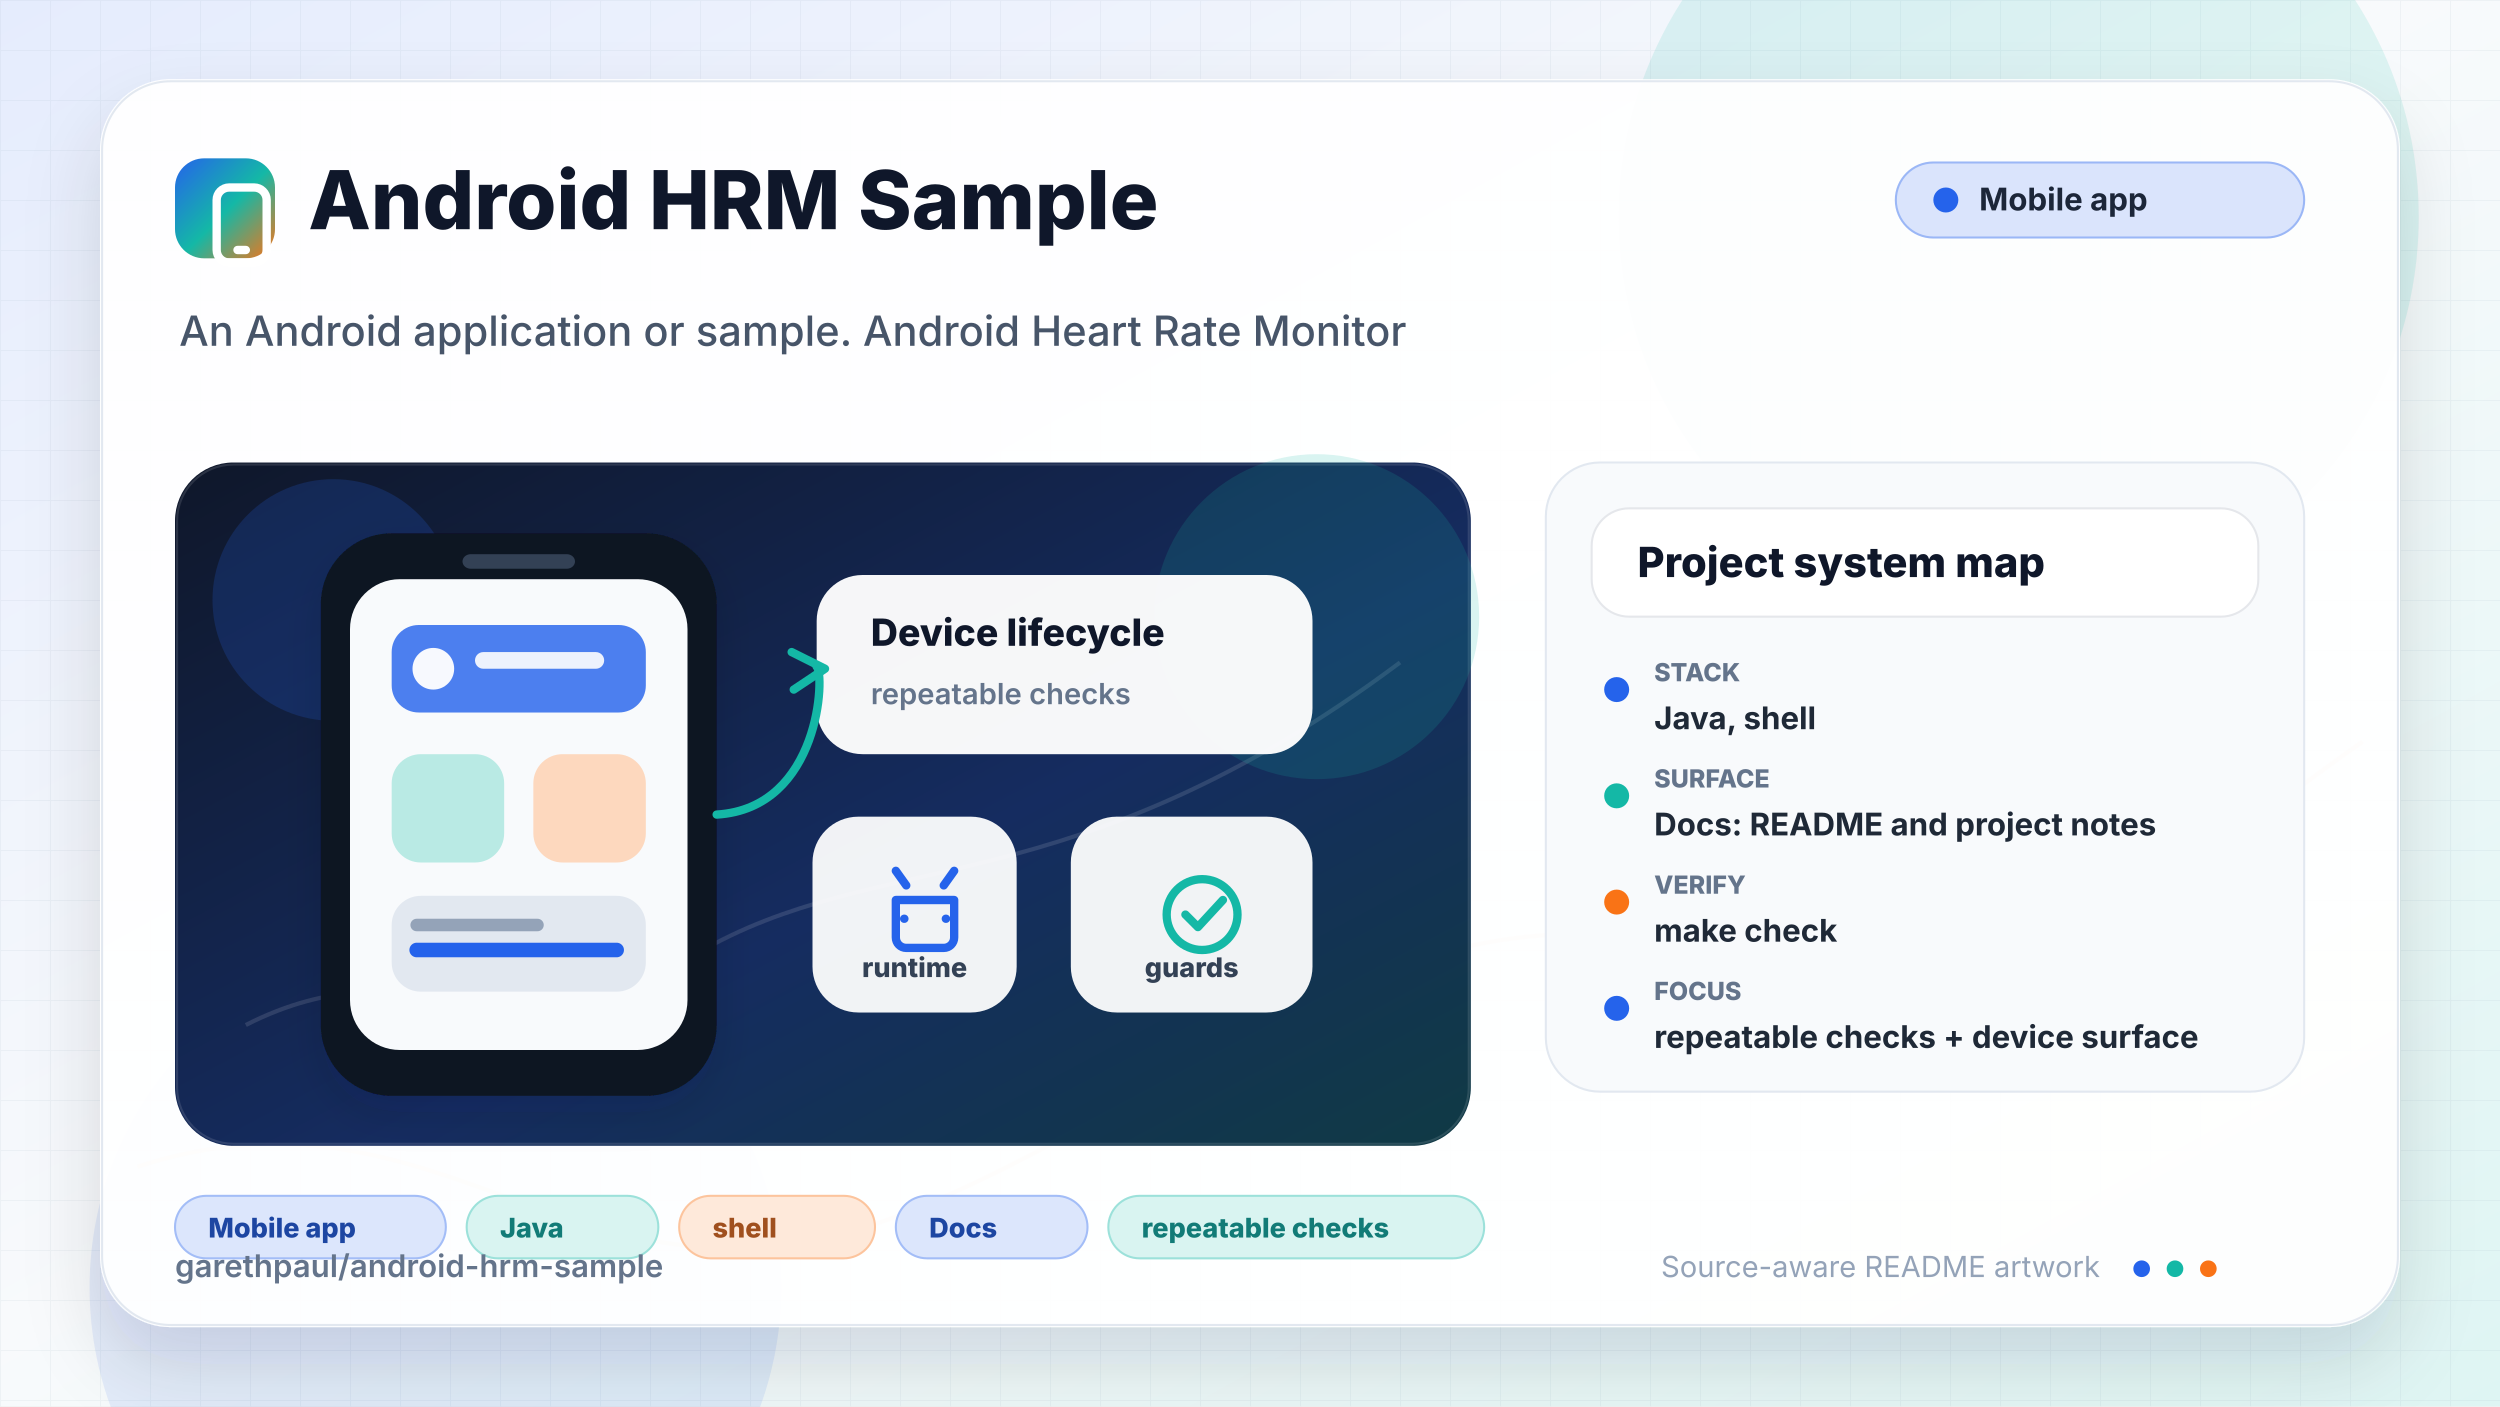
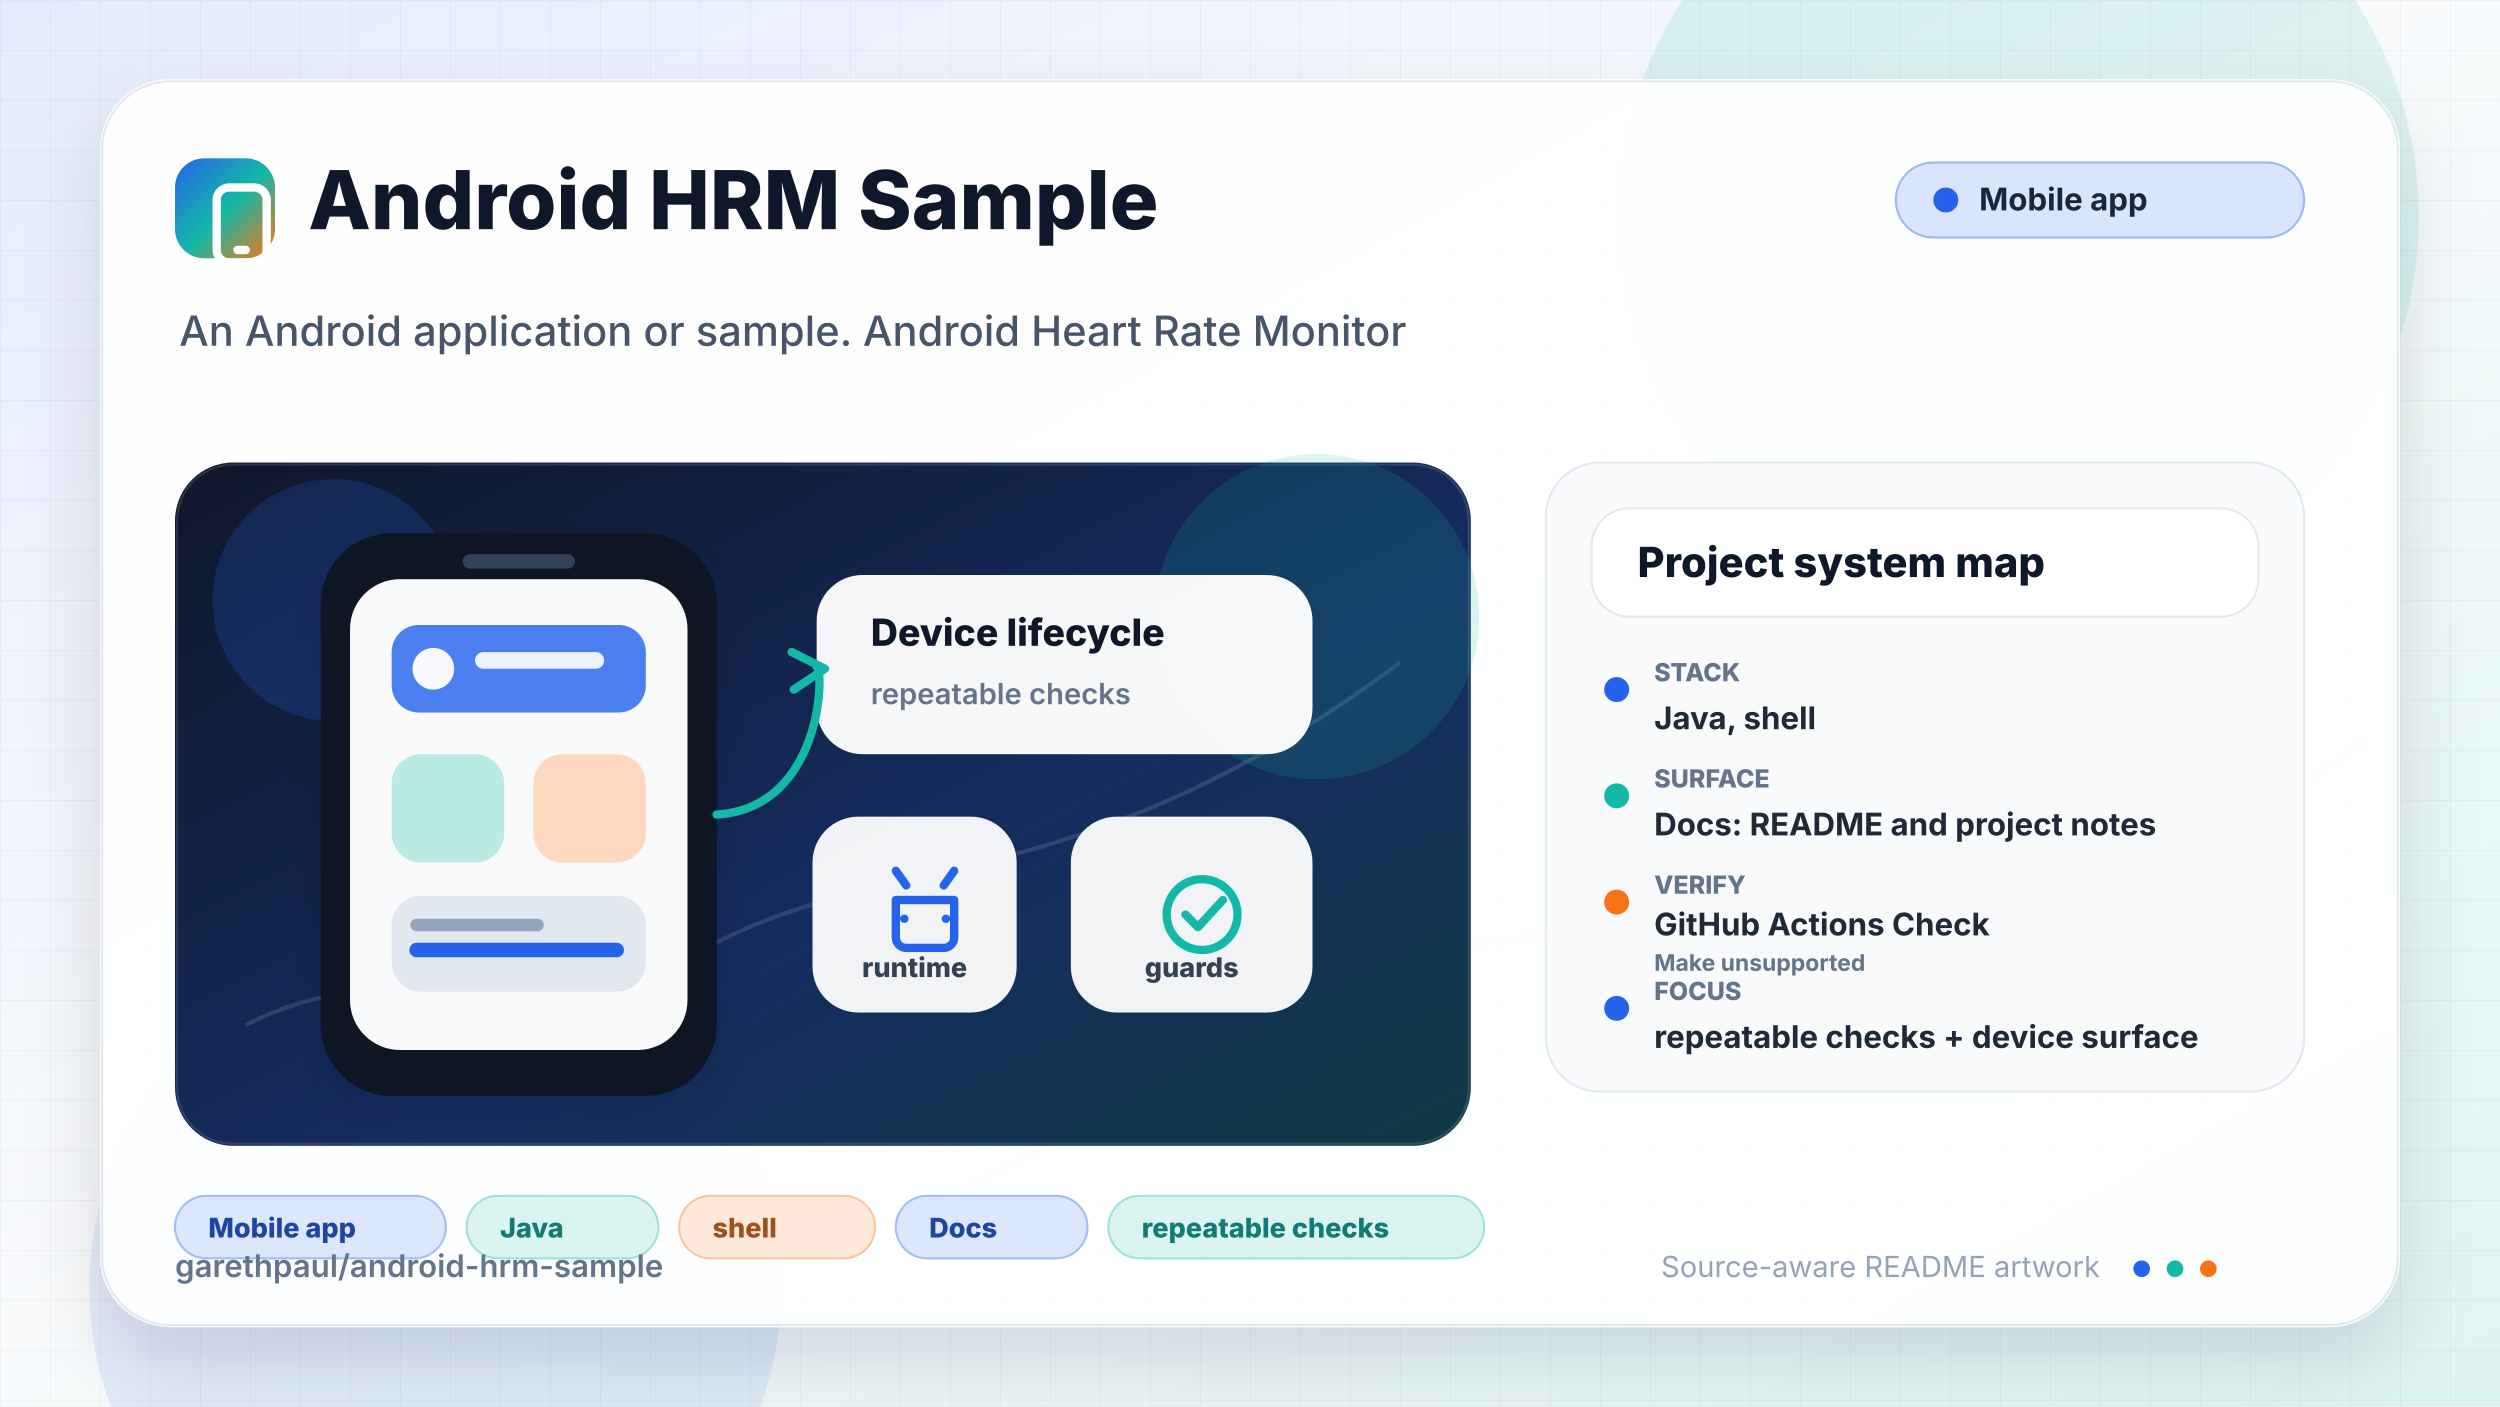
<svg xmlns="http://www.w3.org/2000/svg" width="1200" height="675" viewBox="0 0 1200 675" role="img" aria-labelledby="p1afz4pv-title p1afz4pv-desc">
  <defs>
    <linearGradient id="p1afz4pv-bg" x1="0" y1="0" x2="1" y2="1">
      <stop offset="0%" stop-color="#e5ecfd" />
      <stop offset="48%" stop-color="#f8fafc" />
      <stop offset="100%" stop-color="#def5f3" />
    </linearGradient>
    <linearGradient id="p1afz4pv-stage" x1="0" y1="0" x2="1" y2="1">
      <stop offset="0%" stop-color="#0f172a" />
      <stop offset="58%" stop-color="#152c60" />
      <stop offset="100%" stop-color="#103a45" />
    </linearGradient>
    <linearGradient id="p1afz4pv-accent" x1="0" y1="0" x2="1" y2="1">
      <stop offset="0%" stop-color="#2563eb" />
      <stop offset="52%" stop-color="#14b8a6" />
      <stop offset="100%" stop-color="#f97316" />
    </linearGradient>
    <linearGradient id="p1afz4pv-soft" x1="0" y1="0" x2="1" y2="1">
      <stop offset="0%" stop-color="#cbdafa" />
      <stop offset="100%" stop-color="#fee0cc" />
    </linearGradient>
    <filter id="p1afz4pv-shadow" x="-20%" y="-20%" width="140%" height="150%">
      <feDropShadow dx="0" dy="18" stdDeviation="18" flood-color="#0f172a" flood-opacity="0.14" />
    </filter>
    <filter id="p1afz4pv-miniShadow" x="-20%" y="-20%" width="140%" height="150%">
      <feDropShadow dx="0" dy="8" stdDeviation="10" flood-color="#0f172a" flood-opacity="0.12" />
    </filter>
    <pattern id="p1afz4pv-grid" width="24" height="24" patternUnits="userSpaceOnUse">
      <path d="M24 0H0v24" fill="none" stroke="#94a3b8" stroke-opacity="0.16" stroke-width="1" />
    </pattern>
    <style>
      .label { font: 700 13px ui-sans-serif, system-ui, -apple-system, BlinkMacSystemFont, "Segoe UI", sans-serif; letter-spacing: 0; text-transform: uppercase; }
      .body { font-family: ui-sans-serif, system-ui, -apple-system, BlinkMacSystemFont, "Segoe UI", sans-serif; letter-spacing: 0; }
    </style>
  </defs>
  <rect width="1200" height="675" fill="url(#p1afz4pv-bg)" />
  <rect width="1200" height="675" fill="url(#p1afz4pv-grid)" opacity="0.65" />
  <circle cx="209" cy="618" r="166" fill="#2563eb" opacity="0.10" />
  <circle cx="969" cy="104" r="192" fill="#14b8a6" opacity="0.12" />
  <path d="M66 560 C214 512 278 642 430 584 C576 528 676 408 838 462 C966 504 1034 426 1134 356" fill="none" stroke="#f97316" stroke-width="2" stroke-opacity="0.18" />
  <rect x="48" y="38" width="1104" height="599" rx="34" fill="#ffffff" opacity="0.94" filter="url(#p1afz4pv-shadow)" />
  <rect x="49" y="39" width="1102" height="597" rx="33" fill="none" stroke="#e2e8f0" stroke-width="1" />
  <g class="body">
    <rect x="84" y="76" width="48" height="48" rx="14" fill="url(#p1afz4pv-accent)" />
    <rect x="104" y="90" width="24" height="36" rx="6" stroke="#ffffff" stroke-width="4" stroke-linecap="round" stroke-linejoin="round" fill="none" />
    <path d="M16 30h4" transform="translate(98 90)" stroke="#ffffff" stroke-width="4" stroke-linecap="round" stroke-linejoin="round" fill="none" />
    <text x="148" y="110" fill="#0f172a" font-size="39" font-weight="800">Android HRM Sample</text>
    <rect x="910" y="78" width="196" height="36" rx="18" fill="#dae4fc" stroke="#9bb7f6" />
    <circle cx="934" cy="96" r="6" fill="#2563eb" />
    <text x="950" y="101" fill="#1c2639" font-size="15" font-weight="700">Mobile app</text>
    <text x="86" y="166" fill="#475569" font-size="20" font-weight="500">An Android application or sample. Android Heart Rate Monitor</text>
  </g>
  <g transform="translate(84 222)">
    <rect x="0" y="0" width="622" height="328" rx="28" fill="url(#p1afz4pv-stage)" />
    <rect x="1" y="1" width="620" height="326" rx="27" fill="none" stroke="#ffffff" stroke-opacity="0.12" />
    <path d="M34 270 C116 228 166 286 250 236 C338 184 430 214 588 96" fill="none" stroke="#ffffff" stroke-opacity="0.12" stroke-width="2" />
    <circle cx="76" cy="66" r="58" fill="#2563eb" opacity="0.20" />
    <circle cx="548" cy="74" r="78" fill="#14b8a6" opacity="0.16" />
    <g class="body">
      <rect x="70" y="34" width="190" height="270" rx="34" fill="#0b1220" filter="url(#p1afz4pv-miniShadow)" />
      <rect x="84" y="56" width="162" height="226" rx="24" fill="#f8fafc" />
      <rect x="138" y="44" width="54" height="7" rx="4" fill="#334155" />
      <rect x="104" y="78" width="122" height="42" rx="13" fill="#4c7fef" />
      <circle cx="124" cy="99" r="10" fill="#ffffff" opacity="0.95" />
      <rect x="144" y="91" width="62" height="8" rx="4" fill="#ffffff" opacity="0.9" />
      <rect x="104" y="140" width="54" height="52" rx="14" fill="#b9eae4" />
      <rect x="172" y="140" width="54" height="52" rx="14" fill="#fdd8be" />
      <rect x="104" y="208" width="122" height="46" rx="14" fill="#e2e8f0" />
      <path d="M116 234h96" stroke="#2563eb" stroke-width="7" stroke-linecap="round" />
      <path d="M116 222h58" stroke="#94a3b8" stroke-width="6" stroke-linecap="round" />
      <rect x="308" y="54" width="238" height="86" rx="22" fill="#ffffff" opacity="0.96" />
      <text x="334" y="88" fill="#0f172a" font-size="18" font-weight="800">Device lifecycle</text>
      <text x="334" y="116" fill="#64748b" font-size="14" font-weight="600">repeatable checks</text>
      <path d="M260 169 C310 166 312 101 308 98" fill="none" stroke="#14b8a6" stroke-width="4" stroke-linecap="round" />
      <path d="M296 91 l16 8 -15 10" fill="none" stroke="#14b8a6" stroke-width="4" stroke-linecap="round" stroke-linejoin="round" />
      <rect x="306" y="170" width="98" height="94" rx="22" fill="#ffffff" opacity="0.94" />
      <rect x="430" y="170" width="116" height="94" rx="22" fill="#ffffff" opacity="0.94" />
      <path d="M8 16h28v18a5 5 0 0 1-5 5H13a5 5 0 0 1-5-5V16z" transform="translate(338 194)" stroke="#2563eb" stroke-width="4" stroke-linecap="round" stroke-linejoin="round" fill="none" />
      <path d="M13 9 8 2 M31 9l5-7 M12 25h.1 M32 25h.1" transform="translate(338 194)" stroke="#2563eb" stroke-width="4" stroke-linecap="round" stroke-linejoin="round" fill="none" />
      <circle cx="493" cy="217" r="17" stroke="#14b8a6" stroke-width="4" stroke-linecap="round" stroke-linejoin="round" fill="none" />
      <path d="M13 21l6 6 12-13" transform="translate(472 196)" stroke="#14b8a6" stroke-width="4" stroke-linecap="round" stroke-linejoin="round" fill="none" />
      <text x="355" y="247" fill="#334155" font-size="13" text-anchor="middle" font-weight="800">runtime</text>
      <text x="488" y="247" fill="#334155" font-size="13" text-anchor="middle" font-weight="800">guards</text>
    </g>
  </g>
  <g class="body" transform="translate(742 222)">
    <rect x="0" y="0" width="364" height="302" rx="26" fill="#f8fafc" stroke="#e2e8f0" />
    <rect x="22" y="22" width="320" height="52" rx="18" fill="#ffffff" stroke="#e5e7eb" />
    <text x="44" y="55" fill="#0f172a" font-size="20" font-weight="800">Project system map</text>
    <g transform="translate(24 94)">
      <circle cx="10" cy="15" r="6" fill="#2563eb" />
      <text x="28" y="11" fill="#64748b" font-size="12" font-weight="800">STACK</text>
      <text x="28" y="34" fill="#1f2937" font-size="15" font-weight="650">Java, shell</text>
    </g>
    <g transform="translate(24 145)">
      <circle cx="10" cy="15" r="6" fill="#14b8a6" />
      <text x="28" y="11" fill="#64748b" font-size="12" font-weight="800">SURFACE</text>
      <text x="28" y="34" fill="#1f2937" font-size="15" font-weight="650">Docs: README and project notes</text>
    </g>
    <g transform="translate(24 196)">
      <circle cx="10" cy="15" r="6" fill="#f97316" />
      <text x="28" y="11" fill="#64748b" font-size="12" font-weight="800">VERIFY</text>
-       <text x="28" y="34" fill="#1f2937" font-size="15" font-weight="650">make check</text>
+       <text x="28" y="31" fill="#1f2937" font-size="15" font-weight="650">GitHub Actions Check</text>
+       <text x="28" y="48" fill="#64748b" font-size="11" font-weight="650">Make unsupported</text>
    </g>
    <g transform="translate(24 247)">
      <circle cx="10" cy="15" r="6" fill="#2563eb" />
      <text x="28" y="11" fill="#64748b" font-size="12" font-weight="800">FOCUS</text>
      <text x="28" y="34" fill="#1f2937" font-size="15" font-weight="650">repeatable checks + device surface</text>
    </g>
  </g>
  <g class="body">
    <rect x="84" y="574" width="130" height="30" rx="15" fill="#dce6fc" stroke="#a3bdf7" />
    <text x="100" y="594" fill="#1d46a2" font-size="13" font-weight="800">Mobile app</text>
    <rect x="224" y="574" width="92" height="30" rx="15" fill="#d9f4f1" stroke="#9ce1da" />
    <text x="240" y="594" fill="#127b77" font-size="13" font-weight="800">Java</text>
    <rect x="326" y="574" width="94" height="30" rx="15" fill="#fee9da" stroke="#fcc49d" />
    <text x="342" y="594" fill="#a0501e" font-size="13" font-weight="800">shell</text>
    <rect x="430" y="574" width="92" height="30" rx="15" fill="#dce6fc" stroke="#a3bdf7" />
    <text x="446" y="594" fill="#1d46a2" font-size="13" font-weight="800">Docs</text>
    <rect x="532" y="574" width="180.4" height="30" rx="15" fill="#d9f4f1" stroke="#9ce1da" />
    <text x="548" y="594" fill="#127b77" font-size="13" font-weight="800">repeatable checks</text>
  </g>
  <g class="body">
    <text x="84" y="613" fill="#64748b" font-size="15" font-weight="600">garethpaul/android-hrm-sample</text>
    <text x="1008" y="613" fill="#94a3b8" font-size="14" text-anchor="end">Source-aware README artwork</text>
    <circle cx="1028" cy="609" r="4" fill="#2563eb" />
    <circle cx="1044" cy="609" r="4" fill="#14b8a6" />
    <circle cx="1060" cy="609" r="4" fill="#f97316" />
  </g>
</svg>
